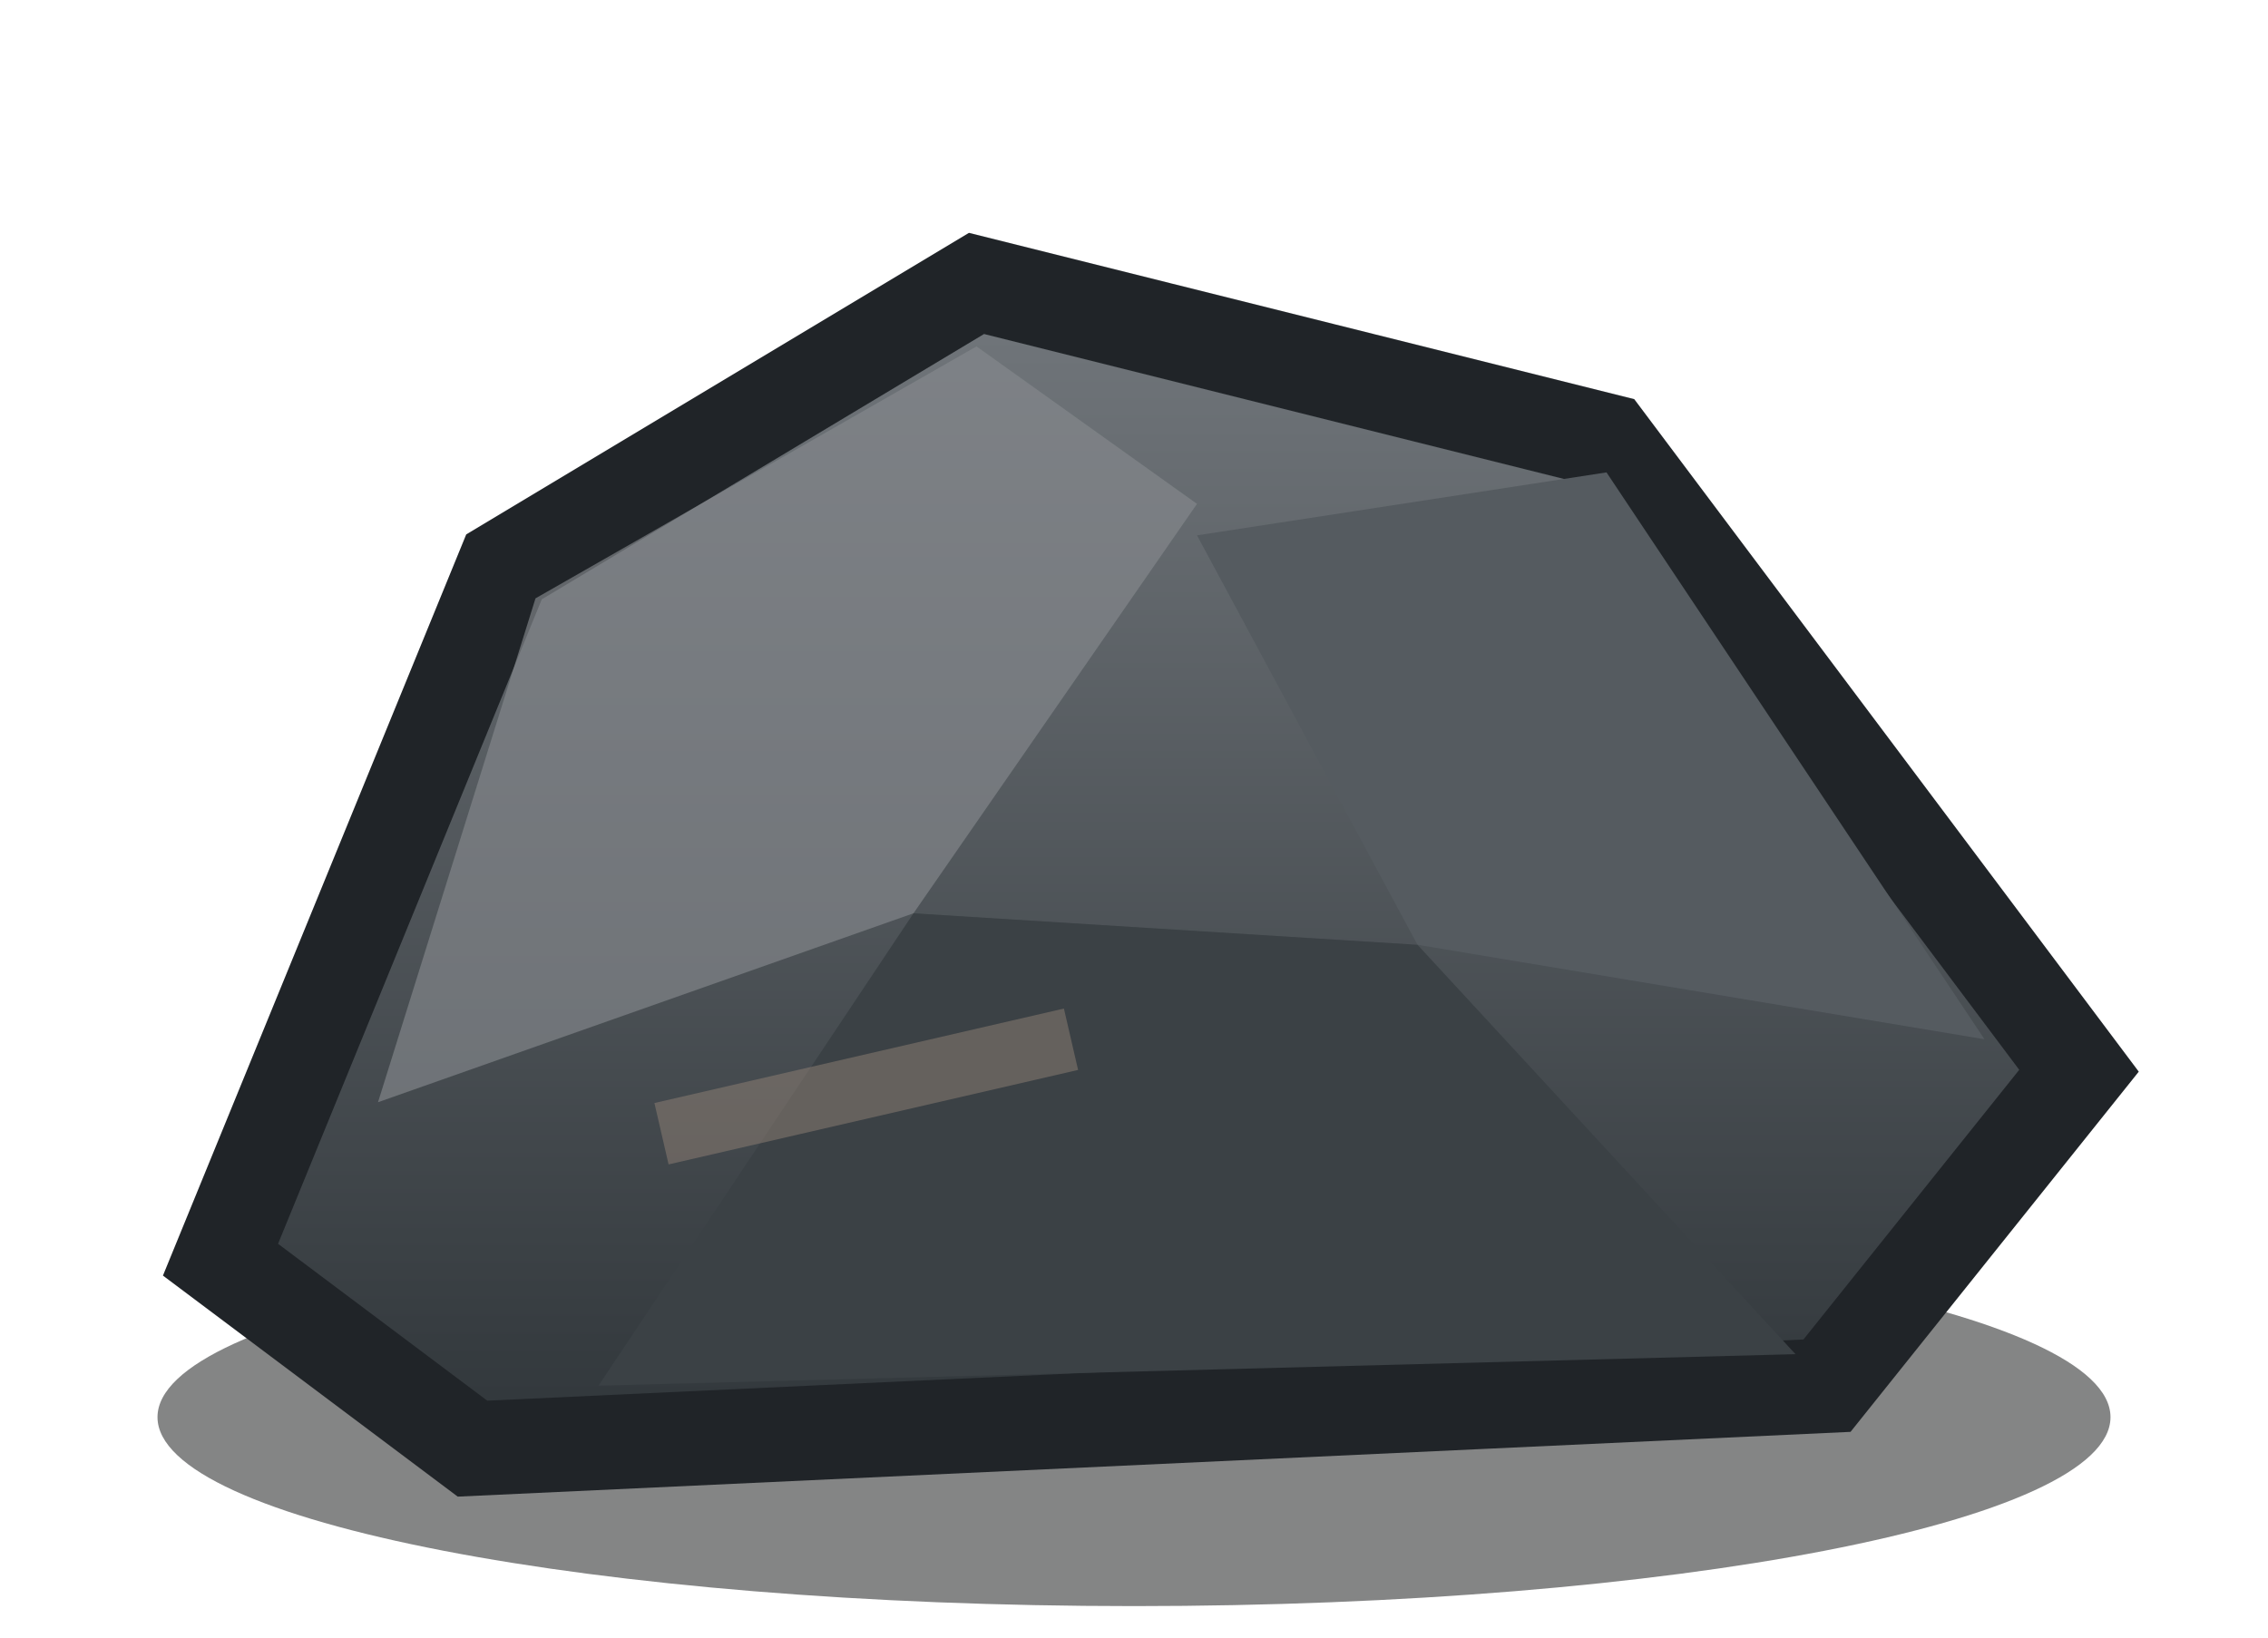
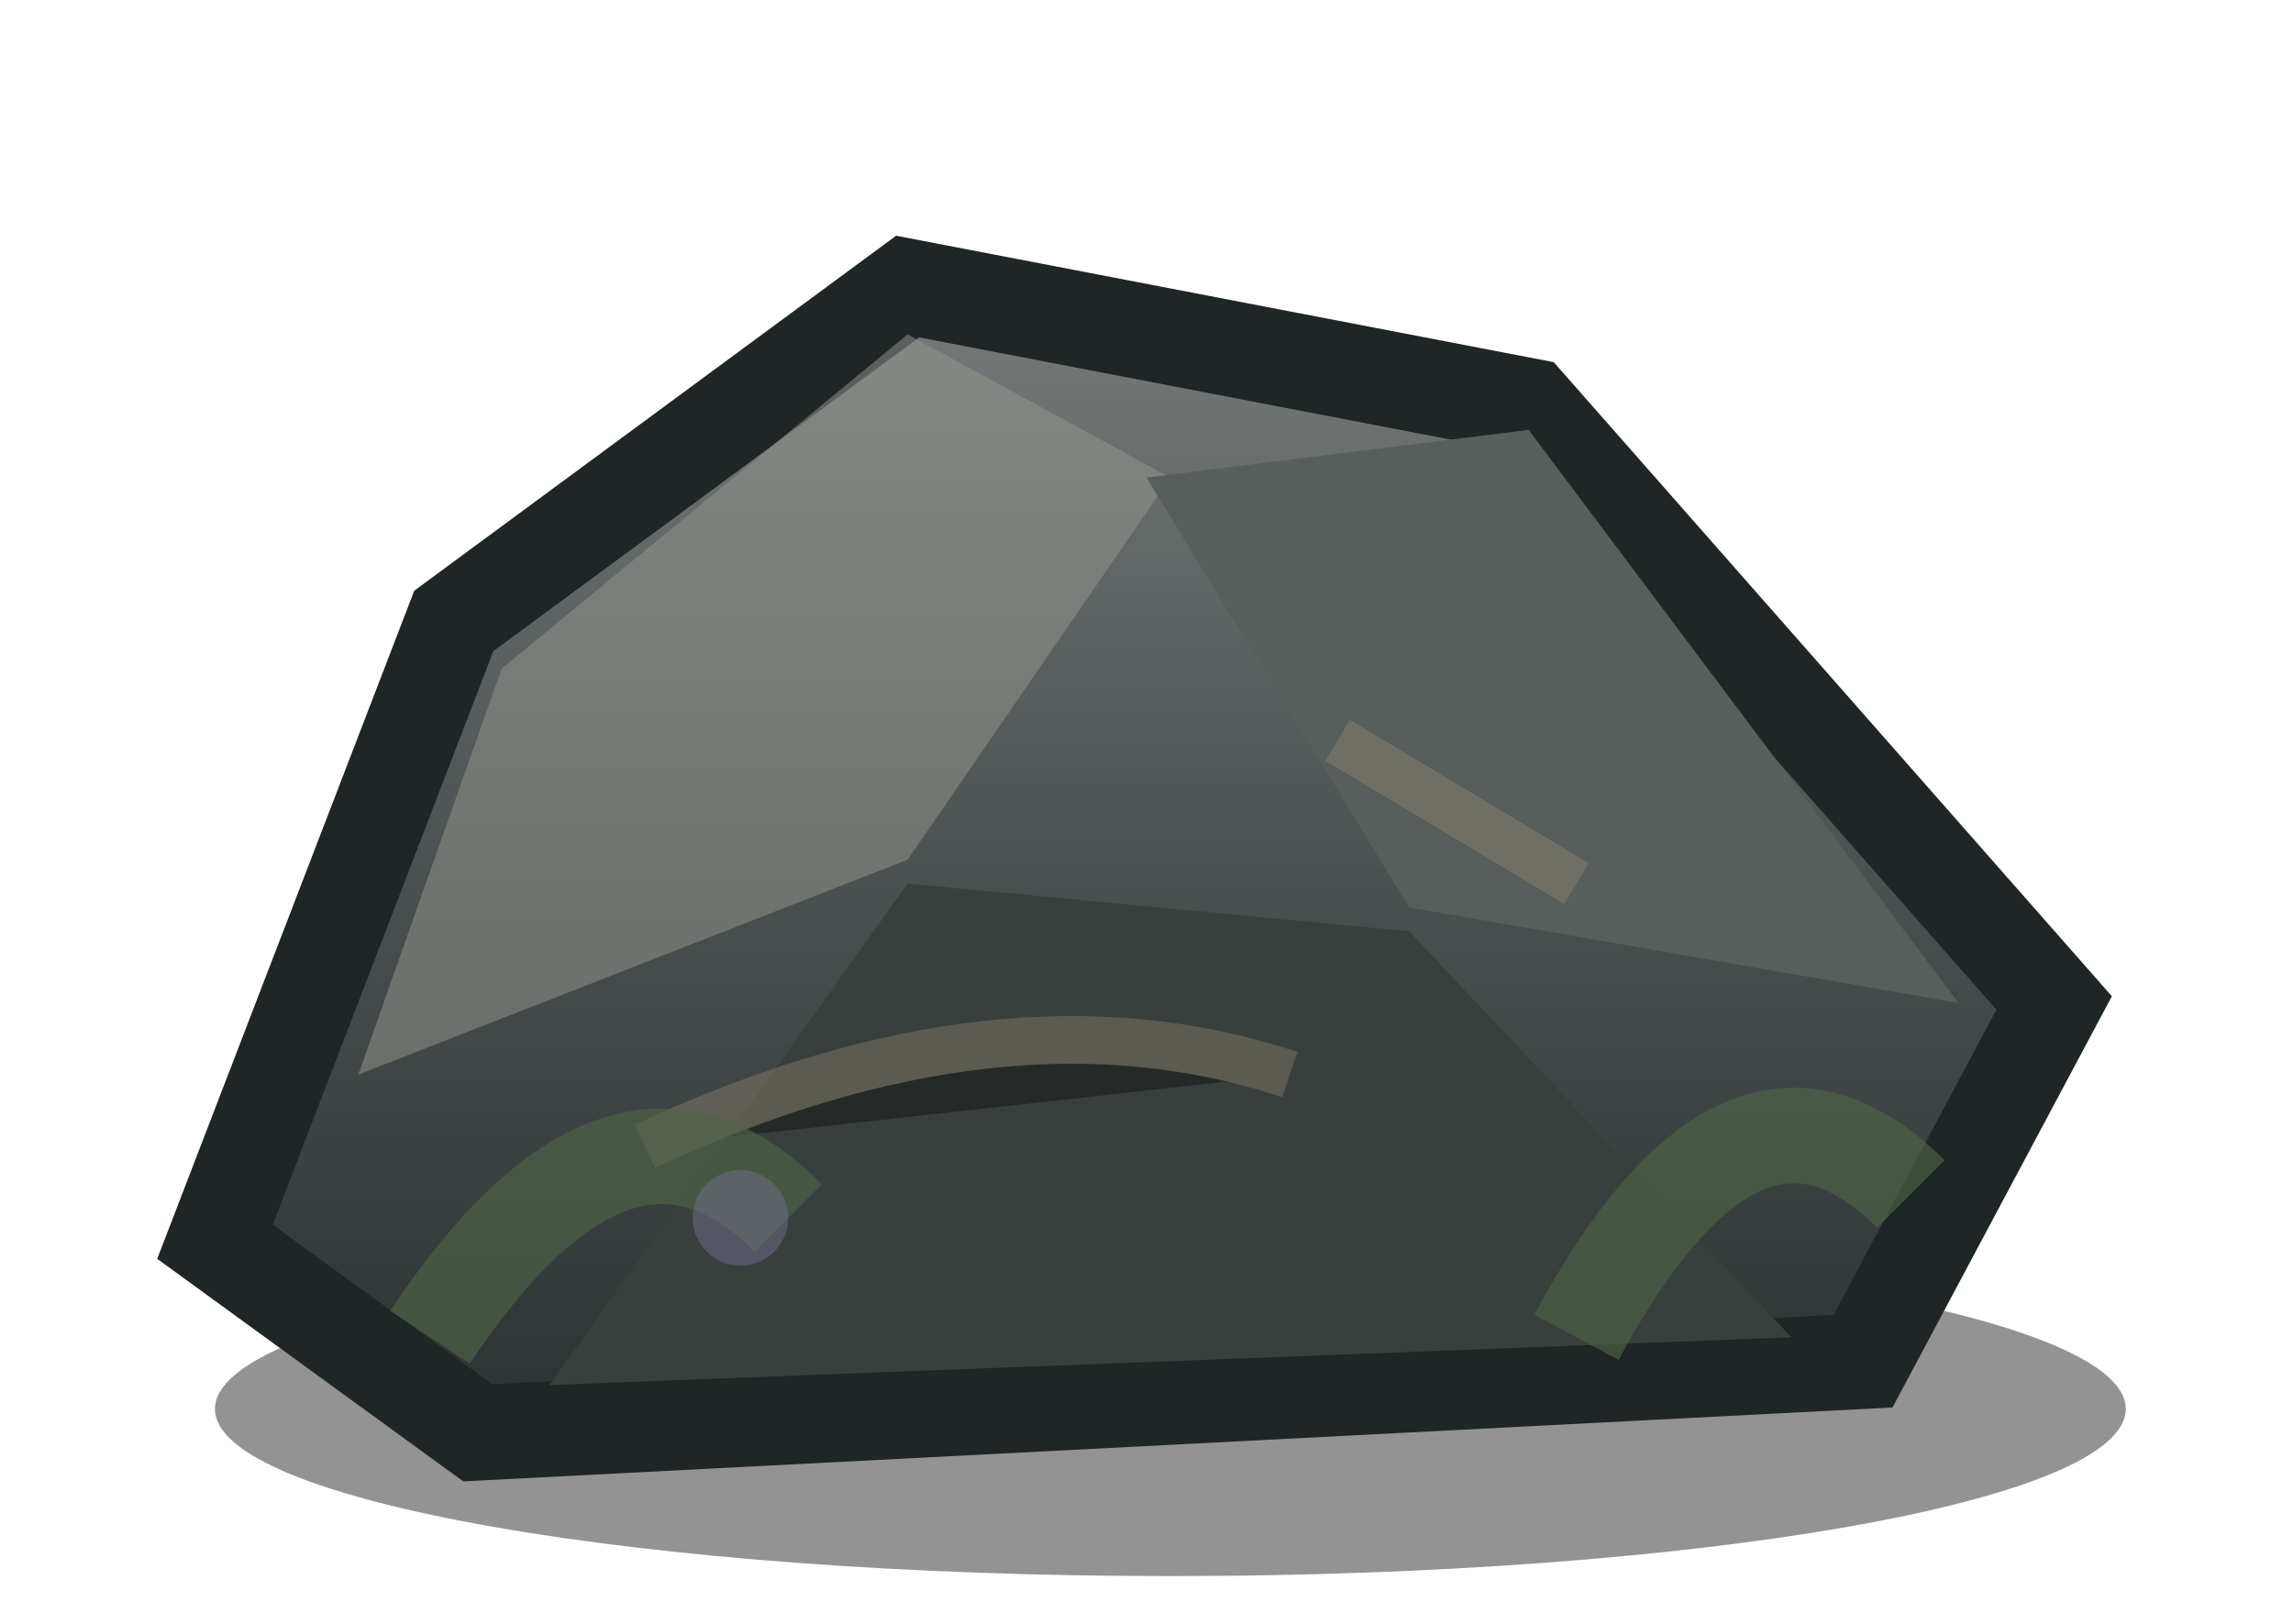
- <svg xmlns="http://www.w3.org/2000/svg" width="72" height="52" viewBox="0 0 72 52">
+ <svg xmlns="http://www.w3.org/2000/svg" width="96" height="68" viewBox="0 0 96 68">
  <defs>
    <linearGradient id="s" x1="0" y1="0" x2="0" y2="1">
-       <stop stop-color="#72777c" />
-       <stop offset="1" stop-color="#30363a" />
+       <stop stop-color="#777c7b" />
+       <stop offset=".5" stop-color="#4b5251" />
+       <stop offset="1" stop-color="#2c3131" />
    </linearGradient>
  </defs>
-   <ellipse cx="36" cy="45" rx="31" ry="6" fill="#090b0c" opacity=".5" />
-   <path d="M7 40 16 18 31 9 51 14 66 34 58 44 15 46Z" fill="url(#s)" stroke="#202428" stroke-width="3" />
-   <path d="M17 19 31 11 38 16 29 29 12 35Z" fill="#85898d" opacity=".65" />
-   <path d="M38 17 51 15 63 33 45 30Z" fill="#555b60" />
-   <path d="M29 29 45 30 57 43 19 44Z" fill="#3b4145" />
-   <path d="M21 36 34 33" stroke="#9a887a" stroke-width="2" opacity=".45" />
+   <ellipse cx="49" cy="59" rx="40" ry="7" fill="#080a09" opacity=".44" />
+   <path d="M9 52 19 26 38 12 64 17 86 42 78 57 20 60Z" fill="url(#s)" stroke="#202526" stroke-width="4" />
+   <path d="M21 28 38 14 49 20 38 36 15 45Z" fill="#93958e" opacity=".52" />
+   <path d="M48 20 64 18 82 42 59 38Z" fill="#575e5c" />
+   <path d="M38 37 59 39 75 56 23 58Z" fill="#383f3d" />
+   <path d="M27 48q15-7 27-3M56 31l10 6" stroke="#a18f77" stroke-width="2" opacity=".34" />
+   <path d="M18 56q8-12 15-5M66 56q7-13 14-6" fill="none" stroke="#506447" stroke-width="4" opacity=".62" />
+   <circle cx="31" cy="51" r="2" fill="#746e8d" opacity=".48" />
</svg>
